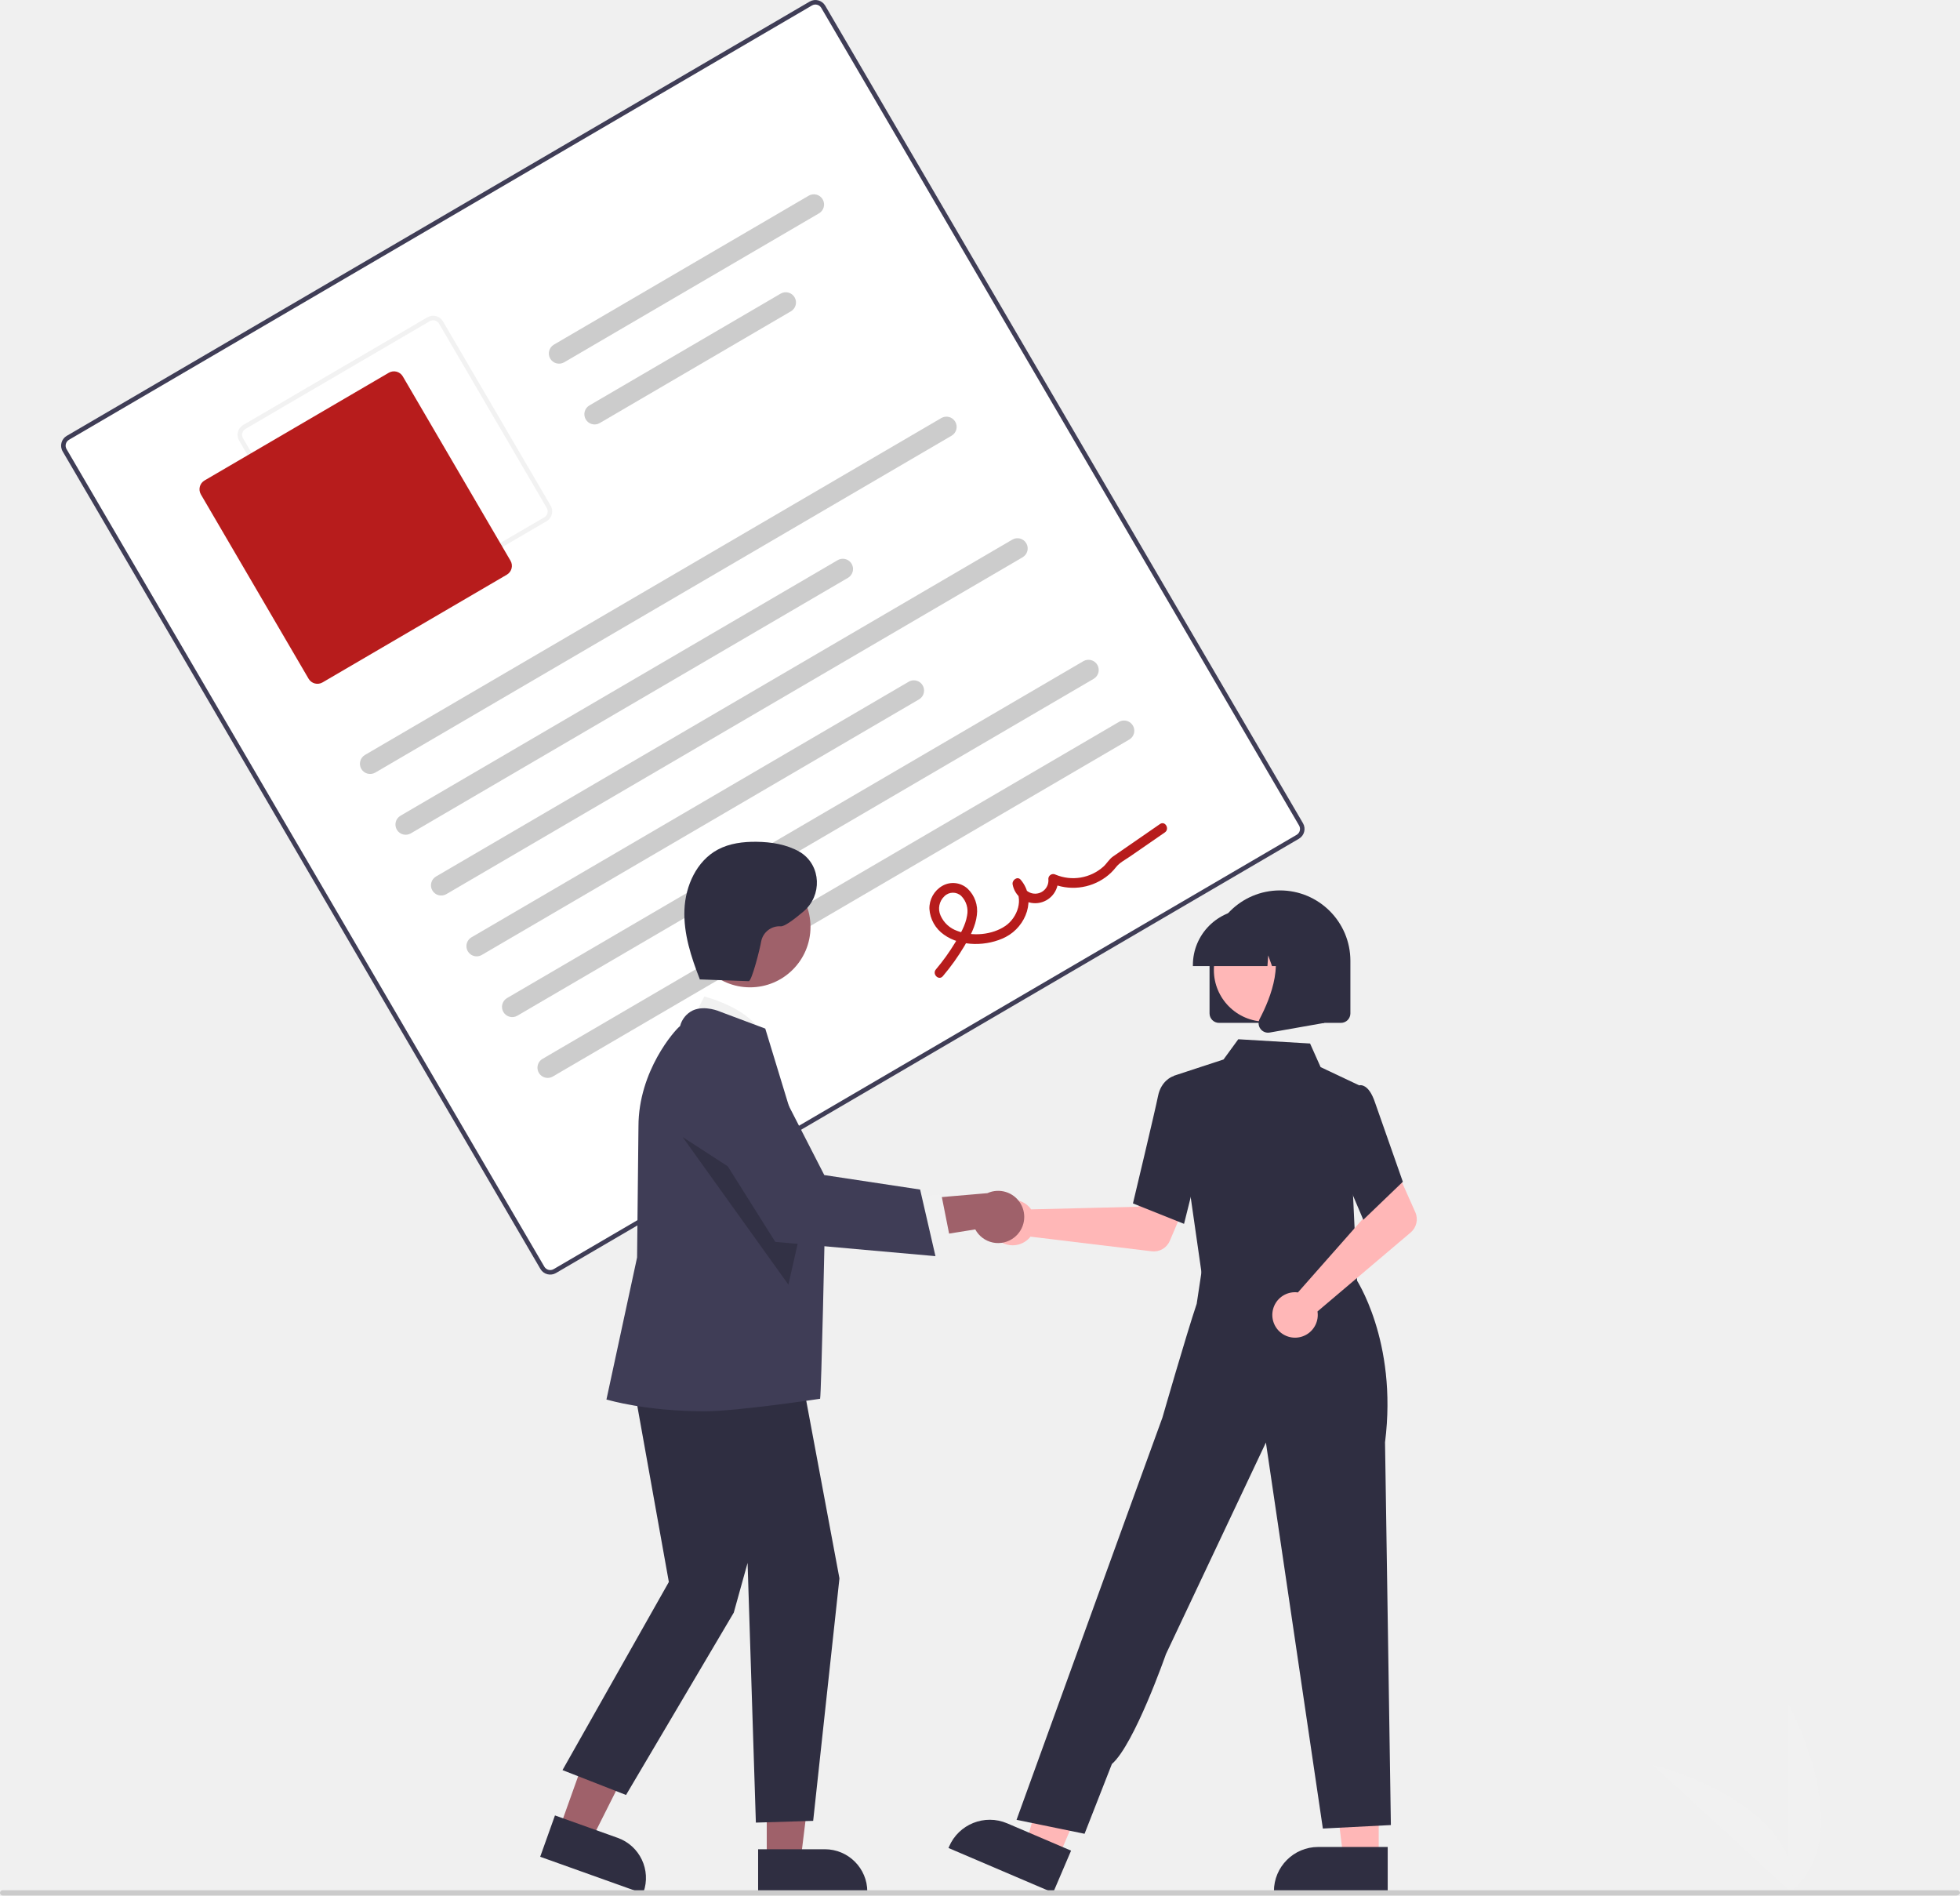
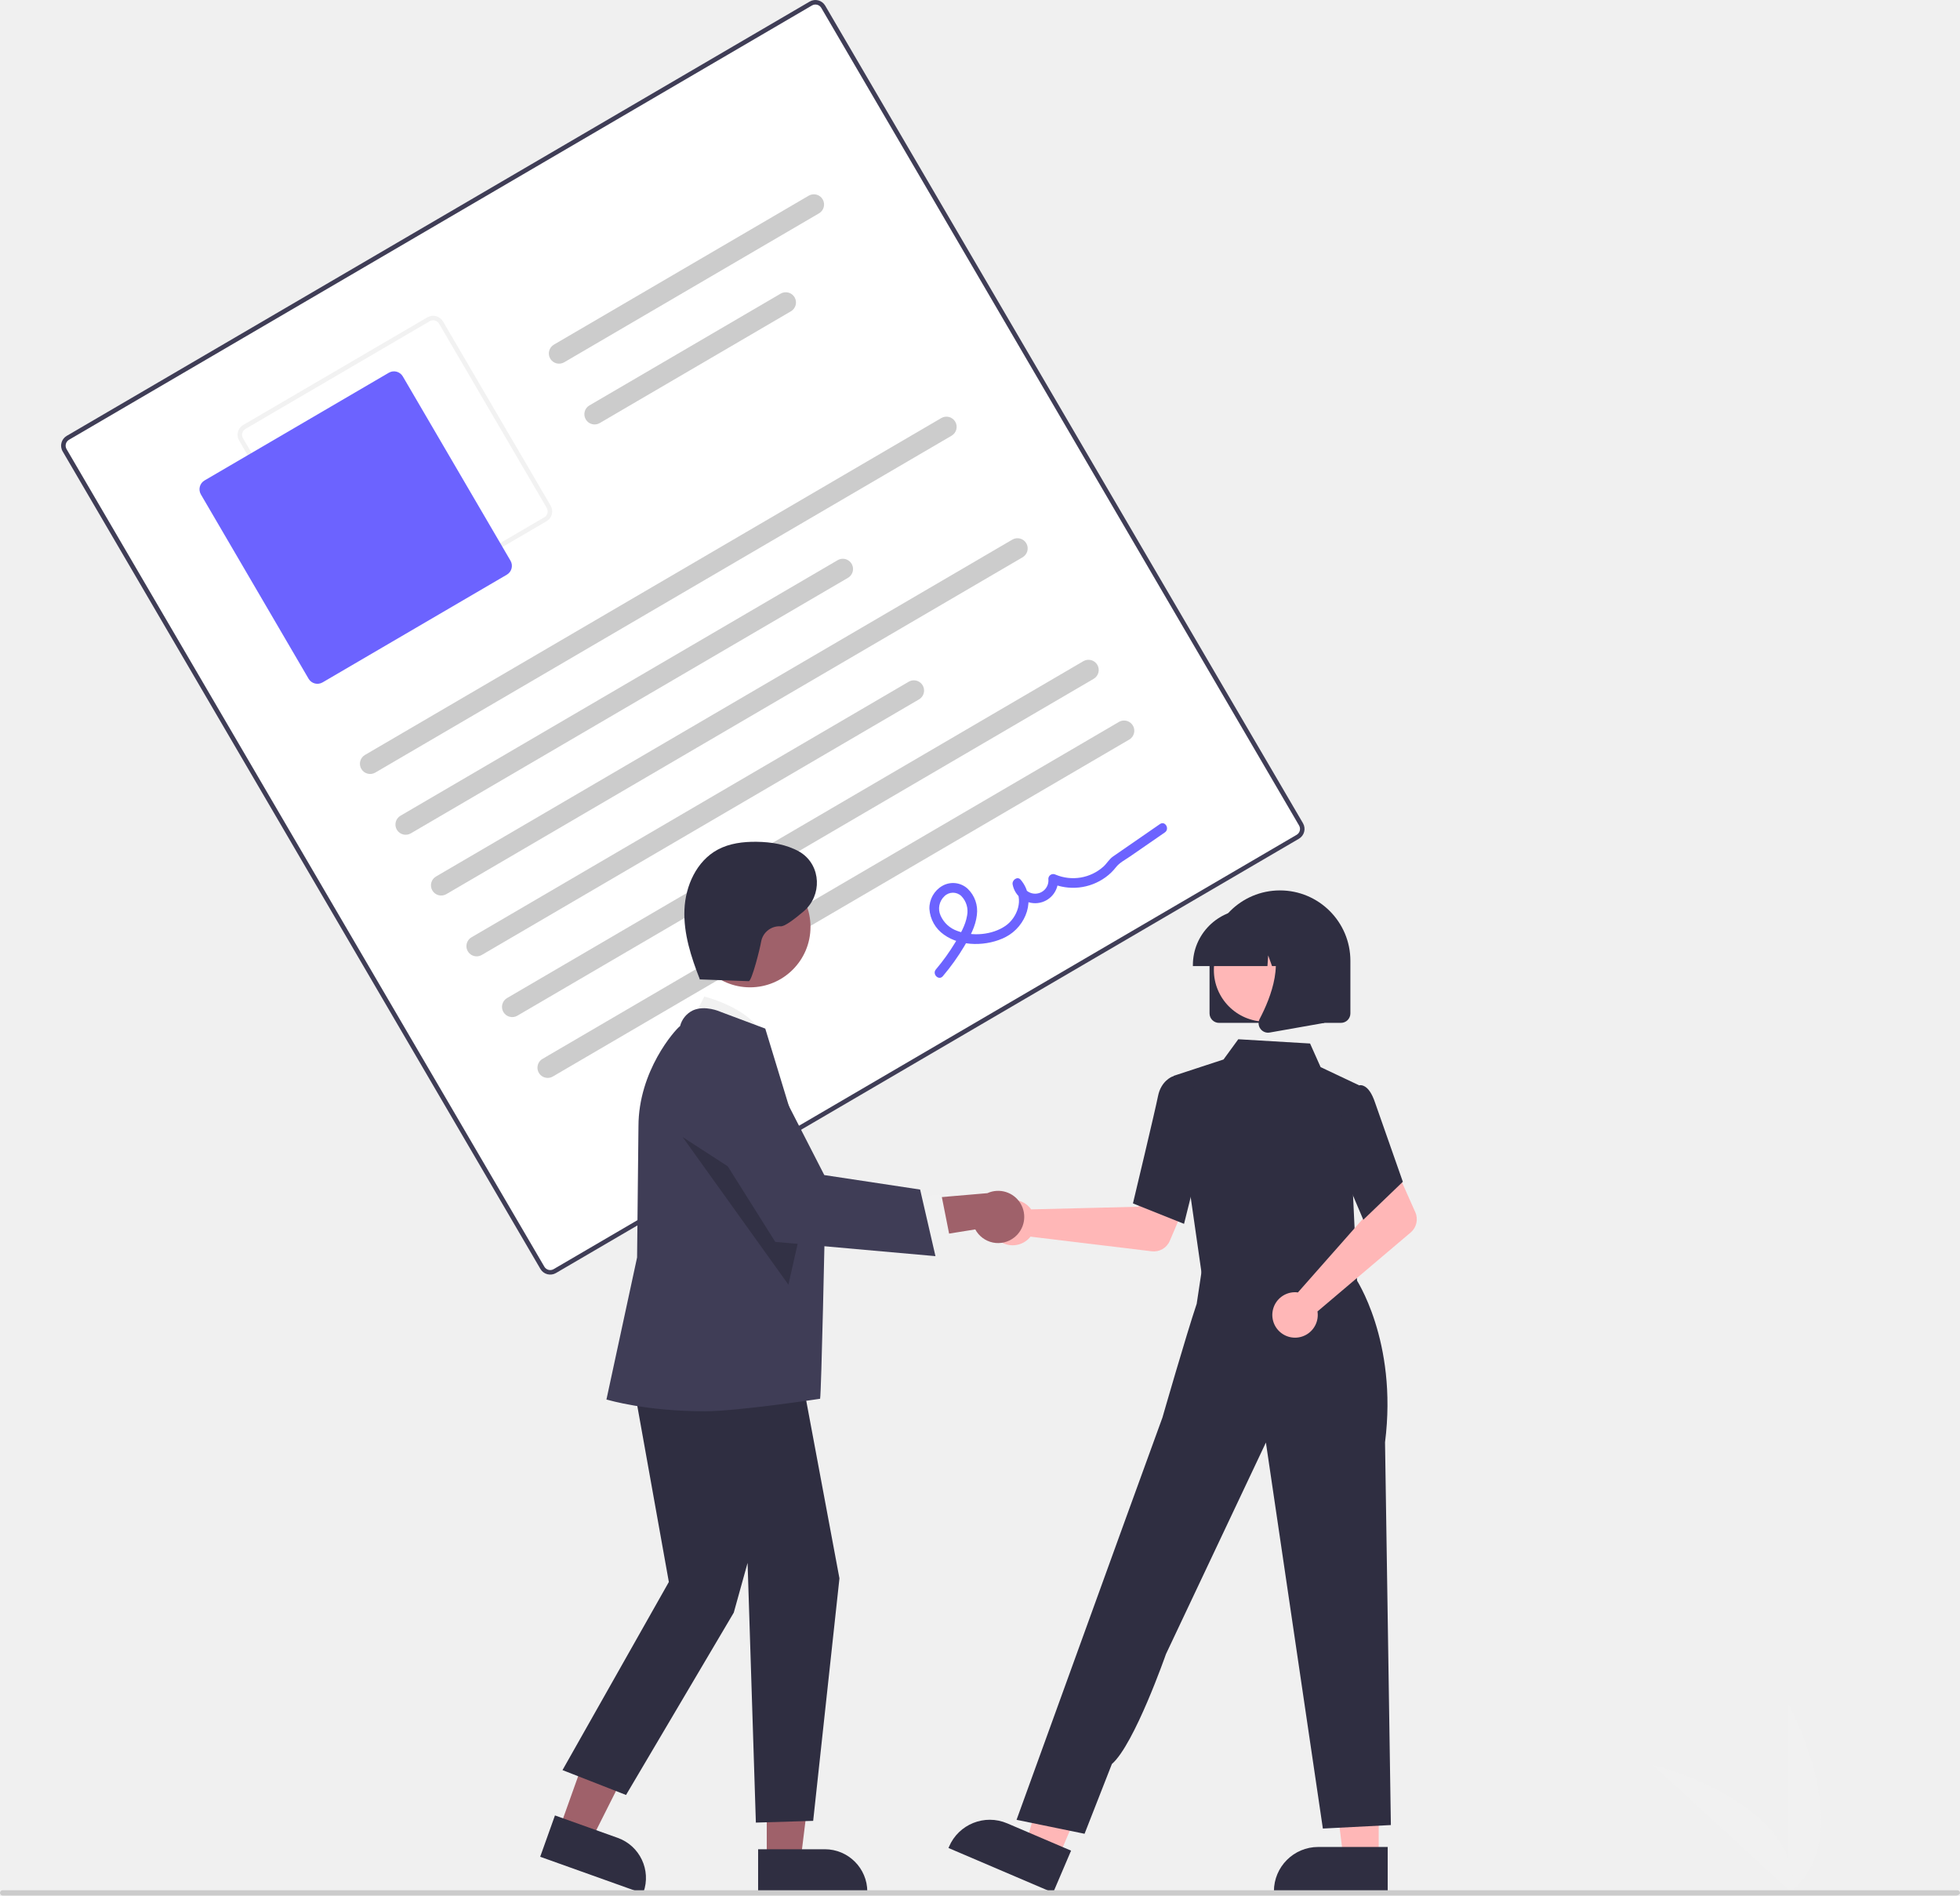
- <svg xmlns="http://www.w3.org/2000/svg" id="ff13122b-c9a2-4eb3-994d-202711f70fc9" data-name="Layer 1" width="746" height="721.343" viewBox="0 0 746 721.343">
+ <svg xmlns="http://www.w3.org/2000/svg" data-name="Layer 1" width="746" height="721.343" viewBox="0 0 746 721.343">
  <path d="M907.602,809.952v-72.34S935.794,788.898,907.602,809.952Z" transform="translate(-227 -89.32838)" fill="#f1f1f1" />
  <path d="M909.344,809.939l-53.29-48.921S912.899,774.933,909.344,809.939Z" transform="translate(-227 -89.32838)" fill="#f1f1f1" />
  <path d="M721.388,408.518,438.602,573.796a4.326,4.326,0,0,1-5.911-1.55L250.842,261.107a4.326,4.326,0,0,1,1.55-5.911L535.177,89.918a4.326,4.326,0,0,1,5.911,1.55l181.849,311.138A4.326,4.326,0,0,1,721.388,408.518Z" transform="translate(-227 -89.32838)" fill="#fff" />
  <path d="M721.388,408.518,438.602,573.796a4.326,4.326,0,0,1-5.911-1.55L250.842,261.107a4.326,4.326,0,0,1,1.55-5.911L535.177,89.918a4.326,4.326,0,0,1,5.911,1.55l181.849,311.138A4.326,4.326,0,0,1,721.388,408.518ZM253.264,256.688a2.596,2.596,0,0,0-.93,3.547L434.184,571.373a2.596,2.596,0,0,0,3.547.93l282.785-165.278a2.596,2.596,0,0,0,.93-3.547L539.596,92.34a2.596,2.596,0,0,0-3.547-.93Z" transform="translate(-227 -89.32838)" fill="#3f3d56" />
  <path d="M435.04,287.673l-70.137,40.992a4.326,4.326,0,0,1-5.911-1.55l-40.992-70.137a4.326,4.326,0,0,1,1.55-5.911l70.137-40.992a4.326,4.326,0,0,1,5.911,1.55L436.59,281.762A4.326,4.326,0,0,1,435.04,287.673ZM320.422,252.56a2.596,2.596,0,0,0-.93,3.547l40.992,70.137a2.596,2.596,0,0,0,3.547.93l70.137-40.992a2.596,2.596,0,0,0,.93-3.547l-40.992-70.137a2.596,2.596,0,0,0-3.547-.93Z" transform="translate(-227 -89.32838)" fill="#f2f2f2" />
-   <path d="M419.909,308.028l-70.137,40.992a3.893,3.893,0,0,1-5.32-1.395l-40.992-70.137a3.893,3.893,0,0,1,1.395-5.32l70.137-40.992a3.893,3.893,0,0,1,5.32,1.395l40.992,70.137A3.893,3.893,0,0,1,419.909,308.028Z" transform="translate(-227 -89.32838)" fill="#B71C1C" />
+   <path d="M419.909,308.028l-70.137,40.992a3.893,3.893,0,0,1-5.32-1.395l-40.992-70.137a3.893,3.893,0,0,1,1.395-5.32l70.137-40.992a3.893,3.893,0,0,1,5.32,1.395l40.992,70.137A3.893,3.893,0,0,1,419.909,308.028Z" transform="translate(-227 -89.32838)" fill="#6c63ff" />
  <path d="M589.196,255.132,369.833,383.343a3.889,3.889,0,0,1-3.925-6.715l219.364-128.21a3.889,3.889,0,0,1,3.925,6.715Z" transform="translate(-227 -89.32838)" fill="#ccc" />
  <path d="M549.739,309.225l-166.388,97.248a3.889,3.889,0,0,1-3.925-6.715l166.388-97.248a3.889,3.889,0,1,1,3.925,6.715Z" transform="translate(-227 -89.32838)" fill="#ccc" />
  <path d="M538.736,170.509l-96.998,56.692a3.889,3.889,0,0,1-3.925-6.715l96.998-56.692A3.889,3.889,0,0,1,538.736,170.509Z" transform="translate(-227 -89.32838)" fill="#ccc" />
  <path d="M528.047,207.788l-72.79,42.543a3.889,3.889,0,0,1-3.925-6.715l72.79-42.543a3.889,3.889,0,0,1,3.925,6.715Z" transform="translate(-227 -89.32838)" fill="#ccc" />
  <path d="M616.234,301.393,396.87,429.603a3.889,3.889,0,0,1-3.925-6.715l219.364-128.21a3.889,3.889,0,0,1,3.925,6.715Z" transform="translate(-227 -89.32838)" fill="#ccc" />
  <path d="M576.777,355.485l-166.388,97.248a3.889,3.889,0,1,1-3.925-6.715l166.388-97.248a3.889,3.889,0,1,1,3.925,6.715Z" transform="translate(-227 -89.32838)" fill="#ccc" />
  <path d="M643.271,347.653,423.908,475.863a3.889,3.889,0,0,1-3.925-6.715L639.347,340.938a3.889,3.889,0,0,1,3.925,6.715Z" transform="translate(-227 -89.32838)" fill="#ccc" />
  <path d="M656.79,370.783,437.426,498.994a3.889,3.889,0,1,1-3.925-6.715l219.364-128.21a3.889,3.889,0,1,1,3.925,6.715Z" transform="translate(-227 -89.32838)" fill="#ccc" />
-   <path d="M585.852,460.826a84.703,84.703,0,0,0,8.201-11.471c2.162-3.649,4.282-7.55,4.759-11.829a11.683,11.683,0,0,0-3.499-9.985,8.222,8.222,0,0,0-9.646-1.096,9.809,9.809,0,0,0-4.923,8.76,12.959,12.959,0,0,0,5.536,9.814c6.484,4.698,16.61,4.452,23.521.877,7.784-4.027,11.806-14.561,5.69-21.773-1.272-1.5-3.389.176-3.07,1.794a8.721,8.721,0,0,0,17.279-2.135l-2.749,1.607a20.99,20.99,0,0,0,20.879-2.24,19.47,19.47,0,0,0,3.907-3.776c1.346-1.755,3.606-2.89,5.436-4.155l13.19-9.114c1.94-1.341.095-4.535-1.861-3.184l-11.946,8.254c-1.991,1.376-3.994,2.734-5.973,4.127-1.414.996-2.285,2.603-3.572,3.786a17.288,17.288,0,0,1-18.252,3.087,1.866,1.866,0,0,0-2.749,1.607,5.048,5.048,0,0,1-10.026,1.188l-3.07,1.794c3.945,4.652,1.318,11.787-3.227,14.909-5.083,3.491-12.593,4.097-18.323,1.927a10.811,10.811,0,0,1-6.365-5.84,6.443,6.443,0,0,1,1.462-7.373,4.623,4.623,0,0,1,6.427-.069,8.269,8.269,0,0,1,2.191,7.459c-.591,3.695-2.633,7.101-4.533,10.257a78.797,78.797,0,0,1-7.337,10.217c-1.521,1.8,1.103,4.395,2.641,2.575Z" transform="translate(-227 -89.32838)" fill="#B71C1C" />
+   <path d="M585.852,460.826a84.703,84.703,0,0,0,8.201-11.471c2.162-3.649,4.282-7.55,4.759-11.829a11.683,11.683,0,0,0-3.499-9.985,8.222,8.222,0,0,0-9.646-1.096,9.809,9.809,0,0,0-4.923,8.76,12.959,12.959,0,0,0,5.536,9.814c6.484,4.698,16.61,4.452,23.521.877,7.784-4.027,11.806-14.561,5.69-21.773-1.272-1.5-3.389.176-3.07,1.794a8.721,8.721,0,0,0,17.279-2.135l-2.749,1.607a20.99,20.99,0,0,0,20.879-2.24,19.47,19.47,0,0,0,3.907-3.776c1.346-1.755,3.606-2.89,5.436-4.155l13.19-9.114c1.94-1.341.095-4.535-1.861-3.184l-11.946,8.254c-1.991,1.376-3.994,2.734-5.973,4.127-1.414.996-2.285,2.603-3.572,3.786a17.288,17.288,0,0,1-18.252,3.087,1.866,1.866,0,0,0-2.749,1.607,5.048,5.048,0,0,1-10.026,1.188l-3.07,1.794c3.945,4.652,1.318,11.787-3.227,14.909-5.083,3.491-12.593,4.097-18.323,1.927a10.811,10.811,0,0,1-6.365-5.84,6.443,6.443,0,0,1,1.462-7.373,4.623,4.623,0,0,1,6.427-.069,8.269,8.269,0,0,1,2.191,7.459c-.591,3.695-2.633,7.101-4.533,10.257a78.797,78.797,0,0,1-7.337,10.217c-1.521,1.8,1.103,4.395,2.641,2.575Z" transform="translate(-227 -89.32838)" fill="#6c63ff" />
  <path d="M618.593,548.508a8.672,8.672,0,0,1,.872,1.051l40.849-.999,4.765-8.708,14.082,5.474-6.938,16.236a6.591,6.591,0,0,1-6.852,3.954l-46.151-5.575a8.649,8.649,0,1,1-.627-11.432Z" transform="translate(-227 -89.32838)" fill="#ffb7b7" />
  <polygon points="524.753 707.256 511.322 707.256 504.932 655.449 524.755 655.45 524.753 707.256" fill="#ffb7b7" />
  <path d="M755.178,809.604l-43.308-.002V809.055a16.858,16.858,0,0,1,16.857-16.856h.001l26.451.001Z" transform="translate(-227 -89.32838)" fill="#2f2e41" />
  <polygon points="402.792 706.958 390.441 701.681 404.916 651.529 423.145 659.317 402.792 706.958" fill="#ffb7b7" />
  <path d="M627.828,809.604l-39.826-17.014.215-.504a16.858,16.858,0,0,1,22.123-8.88l.001 0,24.324,10.392Z" transform="translate(-227 -89.32838)" fill="#2f2e41" />
  <polygon points="459.468 470.402 458.496 486.141 486.887 489.179 516.593 492.358 507.849 468.459 459.468 470.402" fill="#ffb7b7" />
  <path d="M684.602,575.672l-11.029-76.887,19.116-6.265,5.615-7.7,27.323,1.617,4.011,8.985,14.569,6.884-2.239,41.582,1.633,34.784Z" transform="translate(-227 -89.32838)" fill="#2f2e41" />
  <path d="M677.661,555.067l-19.445-7.78.083-.346c.083-.349,8.359-34.932,9.458-40.49,1.145-5.79,5.327-7.391,5.505-7.456l.13-.048,7.695,2.342,3.38,26.554Z" transform="translate(-227 -89.32838)" fill="#2f2e41" />
  <path d="M639.796,787.181l-25.884-5.309,41.37-114.154,14.159-38.936s8.98-31.219,13.037-43.3l2.449-16.21,57.962,6.416s16.189,23.774,11.271,62.525l2.224,145.65L730.499,785.19,708.819,638.294l-38.051,80.527s-11.993,34.364-20.574,41.812Z" transform="translate(-227 -89.32838)" fill="#2f2e41" />
  <path d="M719.644,581.093a8.673,8.673,0,0,1,1.364.075L748.048,550.534l-3.145-9.415,13.589-6.604,7.188,16.126a6.591,6.591,0,0,1-1.759,7.712l-35.467,30.052a8.649,8.649,0,1,1-8.809-7.313Z" transform="translate(-227 -89.32838)" fill="#ffb7b7" />
  <path d="M745.89,553.516l-11.28-26.533,4.399-18.481,4.74-5.989a2.73,2.73,0,0,1,2.194.021c1.748.704,3.237,2.86,4.425,6.41l10.571,30.111Z" transform="translate(-227 -89.32838)" fill="#2f2e41" />
  <path d="M687.367,474.987V454.984a26.804,26.804,0,0,1,53.609,0v20.003a3.605,3.605,0,0,1-3.601,3.601H690.968A3.605,3.605,0,0,1,687.367,474.987Z" transform="translate(-227 -89.32838)" fill="#2f2e41" />
  <circle cx="481.664" cy="369.142" r="19.652" fill="#ffb7b7" />
  <path d="M681.026,456.584a21.227,21.227,0,0,1,21.203-21.203h4.001a21.227,21.227,0,0,1,21.203,21.203v.4H718.979l-2.884-8.075-.577,8.075H711.149l-1.455-4.074-.291,4.074h-28.377Z" transform="translate(-227 -89.32838)" fill="#2f2e41" />
  <path d="M706.73,480.837a3.547,3.547,0,0,1-.282-3.766c4.24-8.064,10.175-22.964,2.296-32.153l-.566-.66h22.874v34.341l-20.779,3.666a3.678,3.678,0,0,1-.637.056A3.586,3.586,0,0,1,706.73,480.837Z" transform="translate(-227 -89.32838)" fill="#2f2e41" />
  <polygon points="212.904 695.94 225.042 700.278 247.551 655.523 229.636 649.121 212.904 695.94" fill="#9f616a" />
  <path d="M432.602,795.929l5.622-15.73,23.905,8.543a16.197,16.197,0,0,1,9.79,20.679l-.177.495Z" transform="translate(-227 -89.32838)" fill="#2f2e41" />
  <polygon points="291.836 707.946 304.726 707.945 310.859 658.226 291.834 658.227 291.836 707.946" fill="#9f616a" />
  <path d="M515.548,793.066l25.385-.001h.001a16.178,16.178,0,0,1,16.178,16.177v.526l-41.564.002Z" transform="translate(-227 -89.32838)" fill="#2f2e41" />
  <path d="M489.459,479.629l5.606-11.077s20.884,5.232,22.783,17.336Z" transform="translate(-227 -89.32838)" fill="#f1f1f1" />
  <polygon points="239.328 516.96 254.573 602.034 214.093 673.622 238.276 683.085 279.282 613.691 284.539 594.765 287.693 693.599 309.503 692.937 319.502 600.65 303.464 514.857 239.328 516.96" fill="#2f2e41" />
  <path d="M495.267,626.4c-22.396,0-36.616-4.284-36.935-4.352l-.516-.11L469.482,567.853l.525-49.889c0-21.141,13.914-36.728,15.845-38.167a9.096,9.096,0,0,1,4.837-5.945c4.641-2.106,10.313.421,10.552.53l17.023,6.382.08.236c.205.605,22.627,74.214,22.627,74.214s-1.357,64.315-1.83,66.422C539.142,621.636,507.711,626.4,495.267,626.4Z" transform="translate(-227 -89.32838)" fill="#3f3d56" />
  <circle cx="285.477" cy="352.727" r="23.008" fill="#9f616a" />
  <polygon points="259.823 432.715 300.076 488.877 306.02 462.65 259.823 432.715" opacity="0.2" />
  <path d="M613.024,560.257a9.874,9.874,0,0,1-14.825-3.073l-34.647,5.546,7.506-16.617,31.75-2.719a9.927,9.927,0,0,1,10.215,16.863Z" transform="translate(-227 -89.32838)" fill="#9f616a" />
  <polygon points="345.842 455.838 358.291 454.617 361.741 471.983 346.076 472.26 345.842 455.838" fill="#f1f1f1" />
  <path d="M583.047,567.362l-60.97-5.429L491.291,512.973l-.095-.433a16.855,16.855,0,0,1,31.467-11.286l18.072,35.251,36.473,5.513Z" transform="translate(-227 -89.32838)" fill="#3f3d56" />
  <path d="M492.879,462.032l19.097.685c1.164.042,4.323-12.521,4.737-15.127a7.113,7.113,0,0,1,7.42-5.754c1.43.135,5.034-2.536,8.754-5.698,7.062-6.004,6.695-17.28-1.063-22.353q-.318-.208-.624-.38c-4.894-2.739-10.619-3.659-16.227-3.729-5.084-.064-10.312.576-14.79,2.982-8.029,4.314-12.302,13.741-12.678,22.848s2.544,18.012,5.857,26.503" transform="translate(-227 -89.32838)" fill="#2f2e41" />
  <path d="M971.602,810.672H228a1,1,0,0,1,0-2H972a1,1,0,0,1,1,1C973,810.224,972.155,810.672,971.602,810.672Z" transform="translate(-227 -89.32838)" fill="#cbcbcb" />
</svg>
